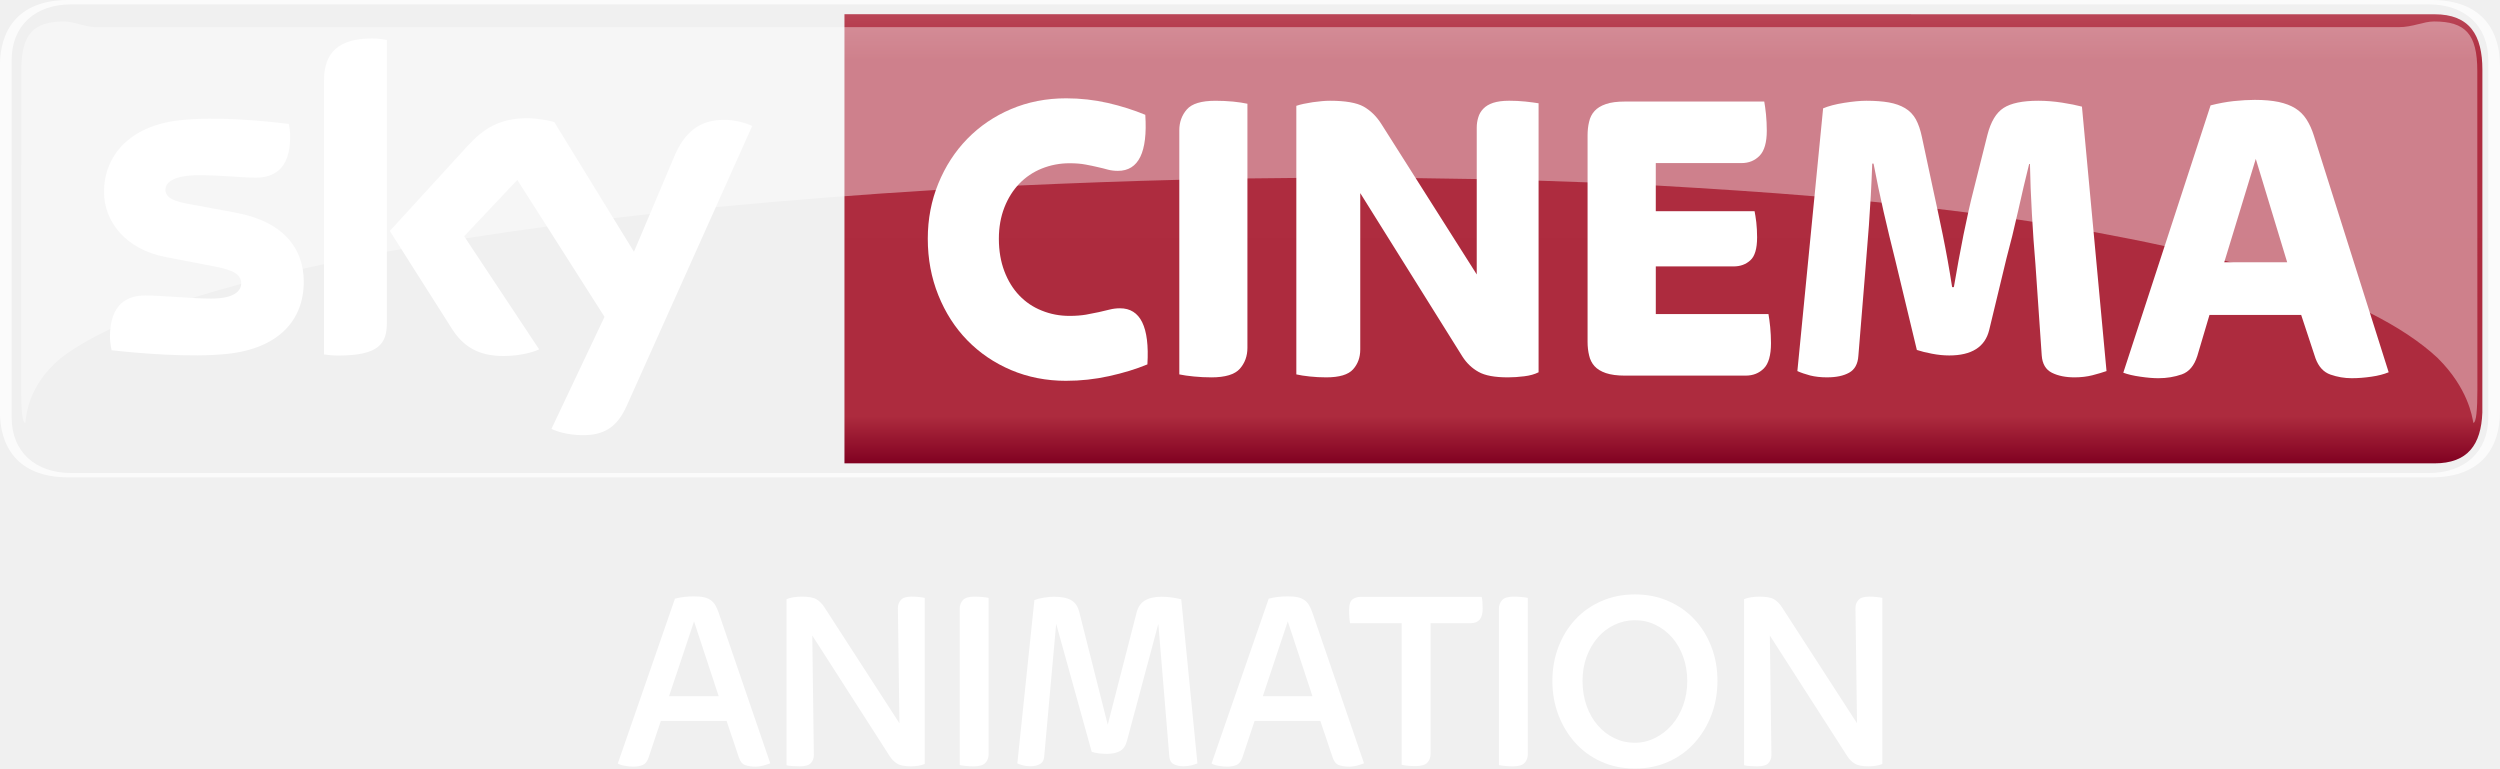
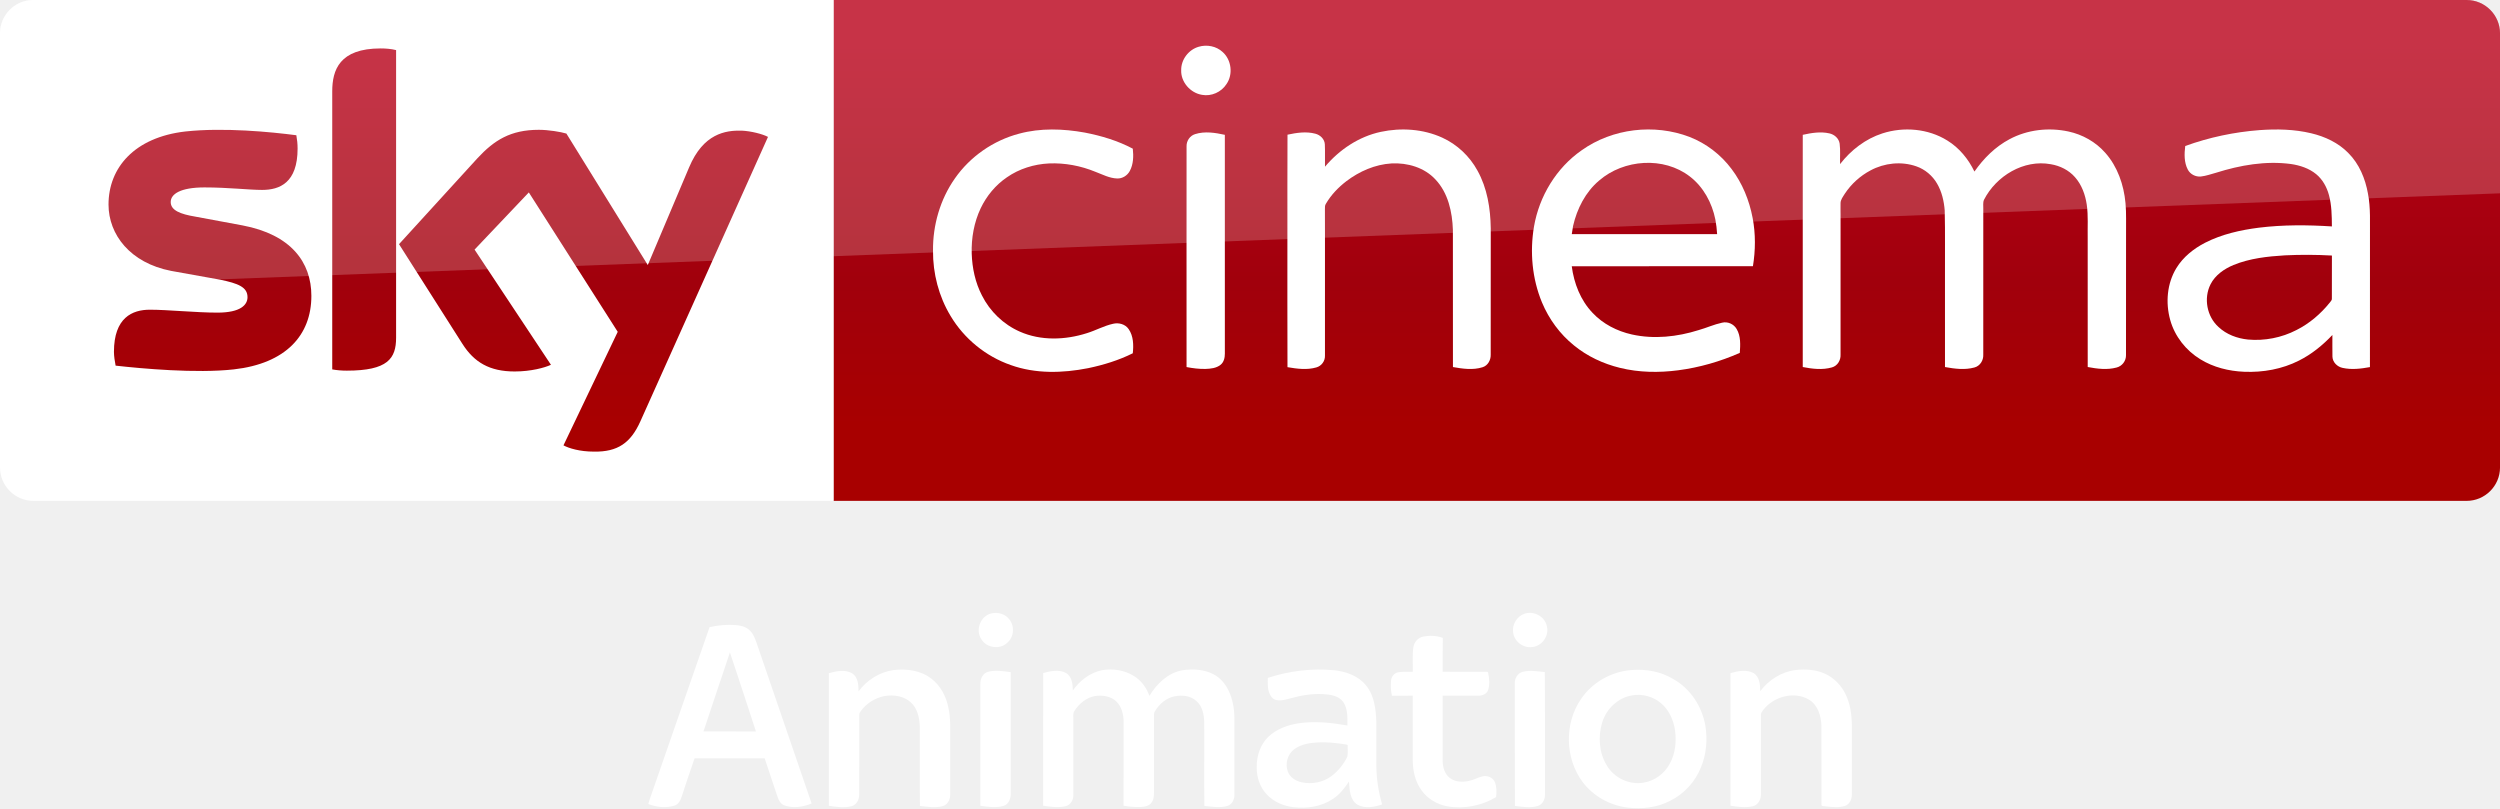
- <svg xmlns="http://www.w3.org/2000/svg" width="600" height="184.45" version="1.1" viewBox="0 0 158.75 48.802">
-   <defs>
-     <linearGradient id="a" x2="1" gradientTransform="matrix(0 -28.52 28.52 0 105.48 29.422)" gradientUnits="userSpaceOnUse">
-       <stop stop-color="#810121" offset="0" />
-       <stop stop-color="#ad2b3e" offset=".104" />
-       <stop stop-color="#ae2c3f" offset=".898" />
-       <stop stop-color="#b94556" offset="1" />
-       <stop stop-color="#ba3b4b" offset="1" />
+ <svg xmlns="http://www.w3.org/2000/svg" id="svg68" width="1872.2pt" height="605.25pt" version="1.1" viewBox="0 0 1872.2 605.25">
+   <defs id="defs72">
+     <linearGradient id="linearGradient4591" x1="-8600.5" x2="-8600.5" y1="-4687.6" y2="-4591.4" gradientTransform="matrix(-2.9812 0 0 -2.9812 -24493 -13655)" gradientUnits="userSpaceOnUse">
+       <stop id="stop2" stop-color="#a80000" offset="0" />
+       <stop id="stop4555" stop-color="#a1000c" offset=".381" />
+       <stop id="stop4" stop-color="#b90019" offset="1" />
    </linearGradient>
  </defs>
-   <g fill="#fff">
-     <path d="m65.436 48.656c-0.185 0-0.346-0.021-0.482-0.056-0.136-0.038-0.255-0.08-0.353-0.126l1.083-10.369c0.154-0.063 0.353-0.115 0.597-0.154 0.244-0.038 0.454-0.059 0.629-0.059 0.489 0 0.863 0.073 1.117 0.224 0.255 0.147 0.426 0.405 0.513 0.775l1.802 7.128 1.82-7.075c0.087-0.374 0.262-0.639 0.524-0.803 0.262-0.164 0.622-0.248 1.079-0.248 0.217 0 0.44 0.017 0.671 0.049 0.23 0.035 0.419 0.073 0.573 0.115l1.027 10.418c-0.112 0.045-0.237 0.087-0.384 0.126-0.15 0.035-0.314 0.056-0.499 0.056-0.251 0-0.461-0.045-0.625-0.133-0.164-0.087-0.255-0.248-0.276-0.489l-0.698-8.42-1.998 7.452c-0.087 0.307-0.237 0.517-0.451 0.632-0.213 0.112-0.485 0.171-0.814 0.171-0.164 0-0.335-0.01-0.517-0.031-0.178-0.024-0.328-0.056-0.451-0.101l-2.256-8.123-0.761 8.434c-0.021 0.231-0.115 0.388-0.279 0.475-0.164 0.087-0.36 0.133-0.59 0.133" />
-     <path d="m80.19 44.207h3.15l-1.565-4.749zm-2.288 4.474c-0.154 0-0.328-0.017-0.517-0.052-0.192-0.031-0.342-0.08-0.451-0.147l3.629-10.466c0.21-0.056 0.412-0.094 0.615-0.115 0.203-0.021 0.395-0.031 0.583-0.031 0.262 0 0.475 0.017 0.646 0.056 0.168 0.038 0.311 0.098 0.426 0.182 0.115 0.08 0.21 0.185 0.286 0.311 0.077 0.126 0.147 0.279 0.213 0.468l3.283 9.583c-0.133 0.052-0.283 0.101-0.451 0.147-0.171 0.042-0.325 0.066-0.468 0.066-0.251 0-0.468-0.031-0.653-0.091-0.189-0.059-0.325-0.217-0.412-0.468l-0.789-2.343h-4.177l-0.782 2.343c-0.087 0.241-0.213 0.395-0.377 0.457-0.164 0.066-0.367 0.101-0.604 0.101" />
-     <path d="m103.8 47.166c0.459 0 0.889-0.102 1.295-0.303 0.402-0.201 0.758-0.476 1.065-0.826 0.303-0.349 0.543-0.766 0.72-1.245 0.173-0.483 0.261-0.995 0.261-1.542 0-0.547-0.085-1.055-0.254-1.531-0.169-0.476-0.402-0.885-0.702-1.228-0.303-0.346-0.653-0.614-1.058-0.811-0.402-0.198-0.84-0.296-1.309-0.296-0.459 0-0.893 0.099-1.295 0.289-0.406 0.191-0.758 0.459-1.058 0.801-0.3 0.346-0.536 0.751-0.713 1.221-0.173 0.469-0.261 0.984-0.261 1.542 0 0.568 0.085 1.09 0.254 1.57 0.169 0.483 0.406 0.896 0.706 1.245 0.3 0.349 0.653 0.624 1.055 0.818 0.406 0.198 0.836 0.296 1.295 0.296m0.018 1.637c-0.776 0-1.485-0.145-2.131-0.434-0.646-0.289-1.196-0.688-1.655-1.196-0.459-0.508-0.815-1.097-1.072-1.768-0.257-0.674-0.385-1.397-0.385-2.17 0-0.766 0.127-1.485 0.385-2.156 0.257-0.67 0.614-1.252 1.072-1.743 0.459-0.494 1.009-0.882 1.655-1.164 0.646-0.286 1.355-0.427 2.131-0.427 0.773 0 1.485 0.141 2.127 0.427 0.646 0.282 1.196 0.67 1.655 1.164 0.459 0.49 0.818 1.069 1.072 1.736 0.257 0.667 0.385 1.387 0.385 2.163 0 0.773-0.127 1.496-0.385 2.17-0.254 0.67-0.614 1.26-1.072 1.768-0.459 0.508-1.009 0.907-1.655 1.196-0.642 0.289-1.355 0.434-2.127 0.434" />
-     <path d="m111.6 48.663c-0.162 0-0.325-0.007-0.483-0.018-0.159-0.01-0.282-0.025-0.367-0.049v-10.548c0.12-0.053 0.272-0.095 0.455-0.123 0.187-0.025 0.356-0.039 0.508-0.039 0.437 0 0.751 0.056 0.942 0.169 0.191 0.116 0.356 0.282 0.497 0.501l4.769 7.373-0.099-7.324c0-0.198 0.063-0.367 0.191-0.508 0.124-0.141 0.353-0.212 0.681-0.212 0.152 0 0.307 0.007 0.466 0.025 0.159 0.014 0.282 0.035 0.367 0.056v10.548c-0.25 0.099-0.547 0.148-0.882 0.148-0.395 0-0.684-0.056-0.868-0.173-0.187-0.113-0.339-0.265-0.459-0.448l-4.932-7.684 0.099 7.585c0 0.208-0.063 0.377-0.191 0.515-0.124 0.138-0.356 0.205-0.695 0.205" />
-     <path d="m96.081 48.663c-0.176 0-0.346-0.007-0.515-0.025-0.169-0.018-0.3-0.035-0.385-0.056v-9.927c0-0.219 0.067-0.402 0.205-0.55 0.134-0.145 0.377-0.219 0.727-0.219 0.176 0 0.349 0.007 0.519 0.025 0.169 0.014 0.296 0.035 0.385 0.056v9.927c0 0.219-0.07 0.402-0.205 0.547-0.137 0.148-0.381 0.222-0.73 0.222" />
-     <path d="m89.91 48.647c-0.176 0-0.346-0.01-0.516-0.023-0.17-0.017-0.299-0.037-0.386-0.06v-8.992h-3.277c-0.021-0.086-0.037-0.206-0.046-0.353-0.012-0.146-0.018-0.303-0.018-0.466 0-0.349 0.07-0.579 0.213-0.689 0.14-0.11 0.319-0.163 0.539-0.163h7.668c0.043 0.163 0.063 0.416 0.063 0.752 0 0.612-0.25 0.918-0.752 0.918h-2.555v8.306c0 0.216-0.07 0.399-0.206 0.549-0.136 0.146-0.379 0.22-0.729 0.22" />
-     <path d="m50.794 48.663c-0.162 0-0.325-0.007-0.483-0.018-0.159-0.01-0.282-0.025-0.367-0.049v-10.548c0.12-0.053 0.272-0.095 0.455-0.123 0.187-0.025 0.356-0.039 0.508-0.039 0.437 0 0.751 0.056 0.942 0.169 0.191 0.116 0.356 0.282 0.497 0.501l4.769 7.373-0.099-7.324c0-0.198 0.063-0.367 0.191-0.508 0.124-0.141 0.353-0.212 0.681-0.212 0.152 0 0.307 0.007 0.466 0.025 0.159 0.014 0.282 0.035 0.367 0.056v10.548c-0.25 0.099-0.547 0.148-0.882 0.148-0.395 0-0.684-0.056-0.868-0.173-0.187-0.113-0.339-0.265-0.459-0.448l-4.932-7.684 0.099 7.585c0 0.208-0.063 0.377-0.191 0.515-0.124 0.138-0.356 0.205-0.695 0.205" />
-     <path d="m61.842 48.663c-0.176 0-0.346-0.007-0.515-0.025-0.169-0.018-0.3-0.035-0.385-0.056v-9.927c0-0.219 0.067-0.402 0.205-0.55 0.134-0.145 0.377-0.219 0.727-0.219 0.176 0 0.349 0.007 0.519 0.025 0.169 0.014 0.296 0.035 0.385 0.056v9.927c0 0.219-0.07 0.402-0.205 0.547-0.137 0.148-0.381 0.222-0.73 0.222" />
-     <path d="m42.486 44.207h3.15l-1.565-4.749zm-2.288 4.474c-0.154 0-0.328-0.017-0.517-0.052-0.192-0.031-0.342-0.08-0.451-0.147l3.629-10.466c0.21-0.056 0.412-0.094 0.615-0.115 0.203-0.021 0.395-0.031 0.583-0.031 0.262 0 0.475 0.017 0.646 0.056 0.168 0.038 0.311 0.098 0.426 0.182 0.115 0.08 0.21 0.185 0.286 0.311 0.077 0.126 0.147 0.279 0.213 0.468l3.283 9.583c-0.133 0.052-0.283 0.101-0.45 0.147-0.171 0.042-0.325 0.066-0.468 0.066-0.251 0-0.468-0.031-0.653-0.091-0.189-0.059-0.325-0.217-0.412-0.468l-0.789-2.343h-4.177l-0.782 2.343c-0.087 0.241-0.213 0.395-0.377 0.457-0.164 0.066-0.367 0.101-0.604 0.101" />
+   <g id="g894" transform="matrix(.99988 0 0 .99988 -1331.3 1878)" fill="#fff">
+     <path id="path843" d="m2073.9-1418.8c4.68-1.08 10.02 0.24 13.14 4.02 4.5 4.98 4.08 13.5-1.08 17.88-5.46 5.4-15.6 4.08-19.5-2.58-4.68-6.84-0.66-17.4 7.44-19.32z" />
+     <path id="path845" d="m2473.1-1418.5c6.96-2.58 15.54 1.98 16.92 9.36 1.86 7.2-3.78 15.06-11.16 15.54-6.66 0.9-13.32-4.26-14.1-10.92-0.96-5.82 2.76-12 8.34-13.98z" />
+     <path id="path847" d="m1862.9-1408.5c6.42-1.5 13.02-2.04 19.62-1.56 3.48 0.3 7.08 1.08 9.78 3.36 2.94 2.4 4.44 6.06 5.64 9.48 13.8 40.26 27.54 80.519 41.4 120.78-6.48 2.7-13.92 3.78-20.58 1.38-2.64-1.08-4.08-3.78-4.92-6.3-3.18-9.66-6.54-19.26-9.66-28.92h-52.5c-3.3 9.36-6.36 18.78-9.48 28.14-0.84 3.06-2.52 6.42-5.82 7.38-6.3 1.86-13.2 1.08-19.32-1.26 0.3-1.32 0.66-2.64 1.14-3.9 14.94-42.84 29.7-85.739 44.7-128.58m-4.56 78.059c13.14 0.06 26.22 0 39.3 0.06-6.42-19.74-12.9-39.54-19.5-59.22-6.66 19.68-13.2 39.42-19.8 59.16z" />
+     <path id="path849" d="m2390-1393.3c0.54-3.9 3.48-7.38 7.44-8.16 4.8-0.9 10.02-0.78 14.64 1.02-0.18 8.46-0.06 16.92-0.12 25.32 10.5 0.12 21 0.06 31.44 0.06 0.78 0.18 2.46-0.48 2.64 0.78 0.84 4.2 1.38 8.82-0.06 12.96-1.14 3.12-4.74 4.32-7.8 4.14h-26.22v48.96c0.06 4.62 1.5 9.66 5.28 12.6 3.96 3.12 9.42 3.3 14.16 2.34 3.6-0.66 6.84-2.64 10.44-3.48 3.54-0.84 7.68 0.78 9.18 4.2 1.44 3.6 1.44 7.56 0.96 11.34-10.86 6.48-24 9.12-36.54 6.9-7.5-1.38-14.58-5.46-19.08-11.7-4.8-6.3-6.66-14.4-6.78-22.2v-48.96c-5.22 0-10.44 0-15.6 0.06-0.9-3.72-0.96-7.5-0.66-11.28 0.18-3 2.34-5.82 5.4-6.3 3.54-0.66 7.26-0.24 10.86-0.36 0.18-6.06-0.42-12.18 0.42-18.24z" />
+     <path id="path851" d="m1974.5-1360.4c6.18-8.46 15.78-14.52 26.16-15.96 9.72-1.14 20.28 0.18 28.2 6.3 7.02 5.28 11.34 13.5 12.96 22.08 1.74 7.92 1.26 16.02 1.32 24v40.68c0.12 3.66-1.8 7.8-5.58 8.82-5.58 1.56-11.46 0.48-17.1-0.12-0.24-19.98 0-39.96-0.12-59.88-0.3-6.3-1.74-13.08-6.54-17.52-5.22-4.98-13.02-6.06-19.86-4.92-7.08 1.44-13.62 5.46-17.82 11.34-0.54 0.84-1.2 1.68-1.08 2.76-0.06 19.86 0 39.66-0.06 59.52 0.12 3.78-1.92 7.98-5.88 8.94-5.52 1.38-11.34 0.48-16.86-0.36v-99.299c5.58-1.56 12-2.94 17.34 0 4.56 2.88 4.86 8.76 4.92 13.62z" />
+     <path id="path853" d="m2157-1376.3c7.98-1.32 16.56-0.06 23.52 4.26 5.64 3.36 9.66 8.88 11.82 15 5.52-9.12 13.98-17.34 24.84-19.2 7.8-1.14 16.14-0.66 23.22 3.06 4.98 2.58 8.76 7.08 11.16 12.06 3.24 6.6 4.44 14.04 4.44 21.3v57.24c0 3.36-1.98 7.14-5.46 8.04-5.58 1.56-11.4 0.48-17.04-0.06-0.3-21 0.06-42-0.12-63-0.18-5.52-1.32-11.58-5.7-15.42-4.32-4.2-10.86-4.8-16.56-3.66-6.18 1.2-11.34 5.7-14.52 10.98-1.14 1.5-0.84 3.42-0.84 5.16 0.06 18.54-0.06 37.14 0 55.74 0.06 2.82-0.24 6-2.28 8.22-1.86 2.16-4.86 2.58-7.56 2.76-4.32 0.18-8.7-0.18-12.96-0.96 0.06-20.94 0-41.88 0.06-62.76 0-5.52-1.44-11.46-5.52-15.36-4.2-3.96-10.38-4.86-15.9-4.02-6.48 1.14-11.88 5.64-15.36 11.04-1.32 1.74-0.84 4.02-0.9 6v57.3c0.12 3.54-2.16 7.32-5.76 8.16-5.52 1.32-11.28 0.48-16.86-0.36 0.06-33.12 0-66.24 0.06-99.359 5.52-1.5 11.88-2.88 17.16 0 4.44 2.7 4.98 8.4 5.04 13.08 5.16-7.44 12.96-13.44 22.02-15.24z" />
+     <path id="path855" d="m2281-1370.5c15.9-5.22 32.88-7.32 49.56-5.76 8.94 0.96 18.36 4.2 24.12 11.52 6.18 7.56 7.26 17.82 7.62 27.24 0.06 11.04 0 22.08 0 33.12 0.12 9.66 1.62 19.32 4.32 28.62-5.76 2.04-12.78 3.36-18.42 0.24-5.82-3.6-5.88-11.22-6.42-17.34-3.3 4.98-7.02 9.84-12.18 13.08-8.52 5.76-19.2 7.26-29.28 6.12-7.5-0.84-15-4.02-20.16-9.66-5.1-5.4-7.62-12.96-7.44-20.34-0.18-8.28 2.64-16.86 8.7-22.74 6.18-5.88 14.58-8.88 22.86-10.14 12.12-1.74 24.42-0.42 36.36 1.68 0-6 0.36-12.72-3.3-17.82-3.54-4.62-9.78-5.4-15.18-5.7-7.98-0.36-15.96 0.9-23.64 3.06-3.72 0.96-7.68 2.28-11.58 1.32-2.58-0.78-4.2-3.24-4.98-5.64-1.26-3.48-0.96-7.2-0.96-10.86m37.68 48.3c-6.24 0.36-12.84 1.32-18 5.22-5.04 3.78-6.84 10.98-4.62 16.8 1.62 4.32 5.94 6.9 10.26 7.86 7.68 1.68 16.14 0.06 22.44-4.68 5.04-3.84 9.12-8.88 11.82-14.52 0.54-2.58 0.18-5.28 0.24-7.92 0.36-1.26-1.26-1.08-1.98-1.32-6.66-0.96-13.38-1.8-20.16-1.44z" />
+     <path id="path857" d="m2553.6-1376.4c10.74-0.84 21.84 1.14 31.14 6.78 12.72 7.14 21.42 20.4 23.94 34.68 1.74 10.44 0.9 21.48-3.24 31.38-4.26 10.8-12.6 19.92-23.04 25.08-9.78 5.16-21.18 6.36-31.98 5.1-13.2-1.62-25.74-8.58-33.72-19.26-13.08-17.64-13.68-43.62-1.26-61.8 8.4-12.72 22.98-20.88 38.16-21.96m0.12 19.02c-10.62 1.74-19.26 10.26-22.32 20.4-3.06 10.38-2.4 22.26 3.3 31.68 5.34 9.54 16.86 15.12 27.66 13.26 8.4-1.26 15.9-6.9 19.8-14.4 4.14-7.5 4.98-16.5 3.84-24.9-1.14-7.62-4.5-15.12-10.44-20.16-5.88-5.04-14.16-7.32-21.84-5.88z" />
+     <path id="path859" d="m2649.8-1360.5c6.42-8.58 16.2-14.76 26.94-15.96 6.96-0.66 14.22-0.3 20.7 2.46 7.08 2.94 12.78 8.64 16.14 15.42 3.6 7.2 4.74 15.3 4.86 23.28v52.02c0.06 3.42-1.5 7.32-4.98 8.58-4.74 1.62-9.9 0.9-14.76 0.42-0.96-0.36-3.24 0.24-3-1.38-0.06-19.68 0-39.3-0.06-58.92-0.24-7.44-2.64-15.78-9.48-19.74-11.22-6.42-26.4-2.16-34.08 7.8-0.78 1.14-1.8 2.22-1.74 3.66-0.06 19.86 0 39.72 0 59.58 0.06 3.78-2.04 7.92-5.94 8.88-5.52 1.32-11.34 0.48-16.86-0.36 0-33.12 0.06-66.18 0-99.299 5.58-1.62 12-2.94 17.4 0 4.44 2.88 4.86 8.76 4.86 13.56z" />
+     <path id="path861" d="m2071.6-1375.1c5.52-1.38 11.34-0.48 16.86 0.3v89.939c0.3 3.96-1.08 8.7-5.16 10.14-5.7 1.8-11.82 0.78-17.58 0 0-30.48-0.06-60.96 0-91.439-0.06-3.78 1.98-7.98 5.88-8.94z" />
+     <path id="path863" d="m2472.1-1375.1c5.4-1.32 10.98-0.3 16.38 0.24 0.24 30.54 0.06 61.08 0.12 91.559 0.18 3.6-1.74 7.56-5.28 8.7-5.64 1.74-11.58 0.66-17.22 0-0.18-30.54 0-61.02-0.12-91.559-0.24-3.84 2.16-8.04 6.12-8.94z" />
  </g>
-   <path d="m53.623 0.902v28.521h100.96c2.14 0 2.966-1.203 3.046-3.219 6e-3 -7.224 3e-3 -14.518 3e-3 -21.766 0-2.207-0.798-3.533-3.049-3.533-34.826-5e-3 -71.003-4e-3 -100.96-4e-3z" fill="url(#a)" />
-   <g fill="#fff">
-     <g stroke-width="1.263">
-       <path d="m67.702 24.182c-1.263 0-2.429-0.23-3.499-0.684-1.07-0.455-1.993-1.084-2.778-1.887-0.785-0.804-1.396-1.759-1.841-2.865-0.445-1.107-0.67-2.301-0.67-3.586 0-1.249 0.225-2.42 0.67-3.508 0.445-1.088 1.056-2.034 1.841-2.838 0.785-0.804 1.708-1.433 2.778-1.887 1.07-0.455 2.236-0.684 3.499-0.684 0.909 0 1.791 0.101 2.645 0.294 0.854 0.197 1.644 0.45 2.379 0.753 0.156 2.374-0.422 3.559-1.74 3.559-0.23 0-0.445-0.028-0.638-0.078-0.197-0.055-0.409-0.11-0.643-0.161-0.23-0.055-0.491-0.11-0.771-0.161-0.285-0.055-0.625-0.083-1.015-0.083-0.625 0-1.212 0.115-1.763 0.335-0.556 0.225-1.029 0.546-1.433 0.964-0.4 0.418-0.716 0.923-0.946 1.511-0.23 0.592-0.349 1.254-0.349 1.984 0 0.767 0.119 1.456 0.349 2.062 0.23 0.606 0.546 1.12 0.946 1.538 0.404 0.422 0.877 0.744 1.433 0.964 0.551 0.225 1.139 0.335 1.763 0.335 0.39 0 0.735-0.028 1.038-0.078 0.303-0.055 0.574-0.11 0.817-0.161 0.239-0.055 0.468-0.11 0.68-0.161 0.216-0.055 0.436-0.083 0.666-0.083 1.3 0 1.883 1.189 1.74 3.563-0.73 0.303-1.548 0.551-2.447 0.748-0.895 0.197-1.8 0.294-2.709 0.294" />
-       <path d="m76.916 23.962c-0.372 0-0.744-0.018-1.107-0.055-0.367-0.037-0.675-0.078-0.923-0.133v-15.502c0-0.519 0.161-0.96 0.482-1.327 0.317-0.363 0.923-0.546 1.814-0.546 0.377 0 0.744 0.018 1.111 0.051 0.363 0.037 0.67 0.083 0.918 0.138v15.502c0 0.519-0.161 0.96-0.478 1.322-0.321 0.367-0.928 0.551-1.818 0.551" />
-       <path d="m84.213 23.962c-0.358 0-0.703-0.018-1.042-0.055-0.34-0.037-0.625-0.078-0.854-0.133v-17.054c0.266-0.092 0.615-0.165 1.042-0.23 0.427-0.06 0.79-0.092 1.093-0.092 0.983 0 1.694 0.124 2.14 0.372 0.445 0.253 0.817 0.62 1.12 1.097l6.061 9.56v-9.317c0-0.234 0.032-0.45 0.097-0.657 0.06-0.207 0.165-0.386 0.317-0.546 0.152-0.161 0.363-0.289 0.629-0.377 0.266-0.087 0.606-0.133 1.015-0.133 0.358 0 0.698 0.018 1.029 0.051 0.331 0.037 0.611 0.073 0.84 0.11v17.082c-0.248 0.124-0.551 0.211-0.905 0.253-0.358 0.046-0.707 0.069-1.042 0.069-0.84 0-1.46-0.115-1.869-0.349-0.413-0.23-0.749-0.551-1.015-0.964l-6.493-10.387v9.932c0 0.501-0.152 0.918-0.455 1.258-0.303 0.34-0.872 0.51-1.708 0.51" />
-       <path d="m103.19 23.852c-0.501 0-0.905-0.055-1.217-0.161-0.312-0.106-0.551-0.253-0.721-0.441-0.17-0.188-0.285-0.418-0.344-0.684-0.064-0.266-0.097-0.551-0.097-0.854v-13.124c0-0.303 0.032-0.588 0.097-0.854 0.06-0.271 0.174-0.496 0.344-0.684 0.17-0.188 0.409-0.335 0.721-0.441 0.312-0.11 0.716-0.161 1.217-0.161h8.84c0.037 0.197 0.073 0.464 0.11 0.804 0.032 0.34 0.051 0.684 0.051 1.042 0 0.748-0.152 1.281-0.455 1.593-0.303 0.312-0.684 0.468-1.148 0.468h-5.446v3.054h6.273c0.037 0.179 0.073 0.413 0.11 0.707 0.032 0.298 0.051 0.615 0.051 0.951 0 0.716-0.142 1.203-0.427 1.46-0.285 0.262-0.638 0.39-1.065 0.39h-4.941v3.026h7.154c0.037 0.193 0.073 0.468 0.11 0.817 0.032 0.344 0.051 0.689 0.051 1.029 0 0.767-0.152 1.304-0.455 1.607-0.303 0.303-0.684 0.455-1.148 0.455h-7.664" />
-       <path d="m116.03 23.962c-0.409 0-0.771-0.041-1.084-0.119-0.308-0.083-0.583-0.174-0.813-0.28l1.635-16.683c0.335-0.142 0.781-0.262 1.332-0.349 0.551-0.087 1.024-0.133 1.414-0.133 0.556 0 1.029 0.037 1.428 0.106 0.404 0.073 0.744 0.193 1.029 0.363 0.285 0.17 0.514 0.404 0.684 0.707 0.165 0.303 0.294 0.68 0.386 1.125l0.693 3.242c0.197 0.891 0.404 1.878 0.629 2.957 0.22 1.079 0.422 2.19 0.597 3.334h0.11c0.193-1.143 0.4-2.25 0.611-3.32 0.216-1.07 0.436-2.053 0.666-2.943l0.854-3.403c0.216-0.84 0.556-1.41 1.029-1.713 0.473-0.303 1.203-0.455 2.2-0.455 0.496 0 1.001 0.041 1.506 0.119 0.51 0.078 0.928 0.165 1.267 0.253l1.561 16.793c-0.248 0.087-0.546 0.174-0.895 0.266-0.344 0.087-0.726 0.133-1.134 0.133-0.569 0-1.052-0.097-1.442-0.294-0.39-0.197-0.606-0.565-0.643-1.097l-0.399-5.786c-0.087-1.015-0.165-2.085-0.225-3.2-0.064-1.111-0.106-2.172-0.124-3.173h-0.051c-0.234 0.932-0.468 1.933-0.707 3.012-0.243 1.084-0.487 2.075-0.735 2.989l-1.097 4.551c-0.266 1.07-1.111 1.607-2.535 1.607-0.358 0-0.721-0.037-1.097-0.11-0.372-0.069-0.693-0.152-0.96-0.239l-1.364-5.676c-0.266-1.056-0.514-2.089-0.748-3.109-0.23-1.015-0.445-2.034-0.638-3.049h-0.083c-0.051 1.428-0.124 2.732-0.211 3.921-0.092 1.185-0.17 2.209-0.243 3.067l-0.427 5.221c-0.032 0.514-0.23 0.872-0.588 1.07-0.354 0.197-0.817 0.294-1.387 0.294" />
-       <path d="m141.24 16.652h3.995l-1.993-6.562-2.002 6.562m-4.165 7.365c-0.34 0-0.726-0.032-1.162-0.097-0.436-0.06-0.799-0.147-1.084-0.253l5.543-16.976c0.482-0.124 0.969-0.216 1.46-0.271 0.491-0.051 0.941-0.078 1.35-0.078 0.592 0 1.093 0.046 1.515 0.133 0.418 0.092 0.771 0.225 1.056 0.404 0.289 0.179 0.523 0.413 0.712 0.707s0.344 0.638 0.468 1.033l4.748 15.02c-0.303 0.124-0.666 0.22-1.093 0.28-0.427 0.064-0.845 0.097-1.258 0.097-0.459 0-0.909-0.078-1.345-0.23-0.436-0.152-0.753-0.496-0.951-1.033l-0.909-2.755h-5.823l-0.771 2.599c-0.197 0.625-0.528 1.015-0.987 1.176-0.464 0.161-0.955 0.243-1.469 0.243" />
-       <path d="m19.289 17.892c0 2.443-1.598 4.225-4.84 4.578-2.346 0.253-5.749-0.046-7.361-0.23-0.06-0.266-0.106-0.592-0.106-0.85 0-2.14 1.153-2.627 2.236-2.627 1.12 0 2.893 0.197 4.206 0.197 1.446 0 1.892-0.491 1.892-0.96 0-0.615-0.588-0.868-1.708-1.084l-3.077-0.592c-2.558-0.491-3.926-2.259-3.926-4.137 0-2.287 1.616-4.197 4.799-4.551 2.402-0.257 5.327 0.037 6.934 0.234 0.06 0.276 0.087 0.533 0.087 0.822 0 2.131-1.12 2.59-2.204 2.59-0.831 0-2.122-0.156-3.595-0.156-1.502 0-2.122 0.413-2.122 0.918 0 0.533 0.592 0.753 1.534 0.918l2.939 0.546c3.017 0.556 4.312 2.268 4.312 4.381m5.276 2.622c0 1.309-0.514 2.066-3.072 2.066-0.335 0-0.634-0.028-0.918-0.069v-17.371c0-1.318 0.45-2.695 3.031-2.695 0.326 0 0.652 0.032 0.96 0.097v17.972m10.451 6.718c0.331 0.174 1.019 0.381 1.887 0.404 1.483 0.032 2.296-0.537 2.893-1.864l7.967-17.767c-0.331-0.179-1.056-0.377-1.653-0.39-1.024-0.018-2.397 0.193-3.279 2.287l-2.576 6.089-5.06-8.238c-0.326-0.101-1.12-0.243-1.708-0.243-1.782 0-2.783 0.657-3.816 1.782l-4.918 5.377 3.954 6.227c0.73 1.134 1.694 1.713 3.26 1.713 1.024 0 1.873-0.234 2.268-0.422l-4.762-7.182 3.375-3.577 5.538 8.693-3.37 7.113" />
+   <g id="g4530">
+     <path id="path7" d="m624.21 9e-5h1223c13.753 0 25.006 11.253 25.006 25.006v325.08c0 13.753-11.253 25.006-25.006 25.006h-1223z" fill="url(#linearGradient4591)" stroke-width="2.981" />
+     <path id="path14-6" d="m624.21 375.09h-599.2c-13.753 0-25.006-11.253-25.006-25.006v-325.39c0-13.128 10.94-24.693 24.693-24.693h599.52z" fill="#fff" stroke-width="3.126" />
+     <g id="g4693" transform="matrix(.75012 0 0 .75012 0 -6e-5)" fill="#fff">
+       <path id="path4" d="m1196.8 46.657c8.08-2.39 17.44-0.61 23.7 5.16 8.96 7.84 10.76 22.47 3.9 32.22-5.08 7.92-15.03 12.37-24.3 10.66-11.61-1.81-21.3-12.73-20.86-24.62-0.19-10.58 7.4-20.56 17.56-23.42z" />
+       <path id="path6" d="m1017.4 133.46c21.37-5.8 43.96-4.99 65.59-1.1 16.56 3.21 33.02 8.13 47.94 16.07 0.82 7.45 0.64 15.53-3.01 22.28-2.45 4.57-7.4 7.7-12.63 7.47-7.67-0.23-14.56-3.99-21.59-6.62-14.68-6.05-30.63-9.09-46.51-8.39-14.87 0.74-29.66 5.3-41.92 13.84-11.33 7.69-20.34 18.59-26.21 30.93-6.65 14.05-9.41 29.77-8.95 45.25 0.46 14.4 3.53 28.88 10.19 41.73 7.95 15.91 21.5 28.99 37.82 36.15 20.99 9.32 45.36 8.45 66.93 1.55 8.87-2.71 17.08-7.36 26.16-9.37 5.62-1.4 12.21 0.36 15.57 5.29 4.85 6.95 5.01 16.04 4.14 24.15-14.07 7.02-29.27 11.67-44.63 14.88-25.46 5.02-52.52 5.76-77.23-3.13-24.95-8.67-46.58-26.38-60.09-49.06-11.77-19.51-17.68-42.39-17.5-65.12-0.26-25.49 7.13-51.2 21.84-72.12 15.21-21.84 38.36-37.9 64.09-44.68z" />
+       <path id="path8" d="m1378.5 131.64c20.37-4.35 42.33-2.9 61.39 5.79 14.88 6.78 27.32 18.57 35.15 32.9 9.75 17.49 12.97 37.77 13.25 57.57 0 42.06 0.05 84.12-0.05 126.18 0.17 5.36-2.82 10.92-8.15 12.55-9.57 3.04-19.87 1.53-29.55-0.18-0.06-45.61 0.03-91.23-0.05-136.84-0.58-17.92-4.72-37.02-17.41-50.43-11.02-11.97-27.92-16.85-43.82-16.02-16.43 0.97-32.11 7.86-45.12 17.73-8.09 6.21-15.3 13.73-20.45 22.57-1.14 1.63-0.91 3.67-0.96 5.55 0.08 8.56 0.01 17.11 0.05 25.67 0.02 40.13 0.01 80.26-0.01 120.39 0.21 5.36-3.46 10.34-8.62 11.75-9.37 2.72-19.36 1.35-28.8-0.26-0.16-43.48-0.07-86.96-0.08-130.44 0.08-33.89-0.12-67.78 0.1-101.66 9.07-1.94 18.68-3.43 27.8-0.98 4.91 1.26 9.25 5.39 9.48 10.67 0.35 7.42-0.01 14.85 0.15 22.28 14.33-17.02 33.79-30.09 55.7-34.79z" />
+       <path id="path10" d="m1579.1 150c30.74-21.87 72.51-26.73 107.67-13.3 16.58 6.46 31.22 17.69 41.88 31.93 10.87 14.34 17.8 31.44 21.11 49.08 3.01 15.84 2.86 32.18 0.27 48.06-60.29 0.07-120.59 0-180.88 0.04 2.21 17.04 8.77 33.95 20.77 46.51 10.38 11.11 24.48 18.3 39.23 21.59 22.1 4.92 45.28 2.4 66.72-4.37 7.84-2.21 15.32-5.66 23.31-7.37 5.57-1.42 11.72 1.3 14.58 6.26 4.25 7.17 3.74 15.87 3.17 23.87-19.57 8.63-40.34 14.62-61.56 17.38-19.3 2.53-39.12 2.24-58.08-2.43-16.65-4.06-32.58-11.5-45.88-22.37-14.06-11.32-25.03-26.31-31.98-42.94-9.86-23.76-12.22-50.39-7.98-75.68 5.19-30.3 22.29-58.65 47.65-76.26m17.36 30.27c-13.64 11.51-22.05 28.12-25.99 45.33-0.44 2.72-0.87 5.44-1.29 8.17 48.37 0 96.74-0.01 145.11 0-0.3-4.91-0.85-9.79-1.77-14.63-3.32-16.57-11.88-32.49-25.42-42.9-26.12-20.22-66.03-17.3-90.64 4.03z" />
+       <path id="path12" d="m1879.3 133.17c21.25-6.87 45.68-4.8 64.78 7.1 11.91 7.31 21.04 18.49 27.09 31 9.14-13.12 20.8-24.75 35.02-32.29 17.83-9.56 39.11-11.94 58.81-7.71 14.06 3.02 27.23 10.4 36.75 21.24 12.31 13.79 18.58 32.08 20.24 50.29 0.97 10.37 0.4 20.8 0.55 31.21-0.04 40.16 0.05 80.34-0.06 120.5 0.17 5.76-3.84 11.05-9.43 12.42-9.4 2.54-19.36 1.27-28.79-0.52 0.01-42.8-0.01-85.61-0.02-128.42-0.23-11.22 0.66-22.52-0.93-33.67-1.46-9.94-5.03-19.84-11.76-27.44-6.16-7.04-14.97-11.41-24.12-12.93-27.02-5.03-54.58 11.73-66.73 35.54-1.21 2.79-0.57 5.94-0.69 8.89 0.02 48.58 0.05 97.16-0.02 145.74 0.28 5.65-3.22 11.29-8.82 12.76-9.59 2.65-19.77 1.3-29.4-0.44-0.01-29.46-0.01-58.92-0.01-88.38-0.17-22.64 0.32-45.29-0.26-67.92-0.73-9.29-2.85-18.66-7.59-26.77-4.58-7.96-12.01-14.27-20.7-17.29-14.94-5.25-31.92-3.43-45.78 4.04-10.33 5.46-19.26 13.56-25.69 23.31-1.78 2.98-4.3 5.92-4.24 9.58-0.1 3.75 0.03 7.5 0.02 11.25 0.04 46.59 0.01 93.19-0.01 139.78 0.3 5.58-3.05 11.21-8.58 12.75-9.48 2.73-19.63 1.5-29.16-0.36 0-50.27-0.03-100.54 0-150.8 0.02-27.01-0.01-54.02 0.01-81.03 8.65-1.91 17.74-3.44 26.53-1.45 5.05 1.07 9.59 5.03 10.31 10.32 0.86 6.75 0.19 13.59 0.4 20.37 10.8-13.94 25.39-25.23 42.28-30.67z" />
+       <path id="path14" d="m2255.9 129.89c17.19-1.23 34.69-0.86 51.52 3.17 13.74 3.27 27.14 9.51 37.07 19.76 10.85 10.79 16.89 25.54 19.55 40.42 2.85 14.42 1.83 29.17 2.01 43.77-0.02 43.16 0.03 86.32-0.03 129.48-8.95 1.65-18.28 2.8-27.26 0.8-5.34-1.09-10.03-5.64-10.18-11.26-0.16-7.2 0.01-14.4-0.05-21.59-9.66 10.19-20.7 19.21-33.29 25.52-16.85 8.58-36.04 12-54.84 11.19-15.27-0.63-30.64-4.41-43.72-12.49-14.38-8.77-25.53-22.9-30.05-39.19-4.79-17.16-3.22-36.51 6.17-51.87 6.78-11.09 17.31-19.42 28.76-25.31 16.65-8.48 35.14-12.62 53.58-14.98 24.17-2.98 48.62-2.81 72.9-1.26-0.09-10.48-0.18-21.12-2.94-31.31-2.15-7.96-6.31-15.56-12.73-20.85-7.15-5.88-16.23-8.83-25.27-10.16-25.14-3.34-50.68 1.14-74.67 8.72-5.04 1.38-10 3.18-15.2 3.77-5.25 0.51-10.64-2.24-13.06-6.95-3.77-7.19-3.52-15.68-2.55-23.51 23.88-8.65 48.96-13.95 74.28-15.87m25.3 125.03c-17.4 1.05-35.09 2.99-51.35 9.62-9.34 3.91-18.36 10.1-23 19.37-7.01 13.91-3.62 32.09 7.98 42.52 7.95 7.51 18.67 11.45 29.43 12.56 16.59 1.49 33.6-1.83 48.41-9.5 13.04-6.54 24.33-16.26 33.43-27.61 0.8-1.14 2.07-2.21 1.91-3.77 0.07-14.33-0.06-28.67 0.05-42.99-15.61-0.88-31.25-0.94-46.86-0.2z" />
+       <path id="path16" d="m1193.1 133.91c9.65-3.09 20.03-1.43 29.72 0.69 0 34.69-0.02 69.38 0 104.07 0.04 38.13-0.02 76.25 0.01 114.38 0.03 4.08-0.97 8.55-4.34 11.2-4.23 3.37-9.94 3.91-15.15 4.07-6.31 0.12-12.58-0.67-18.75-1.87-0.05-42.1-0.02-84.19-0.02-126.29 0.03-31.39-0.05-62.78 0.03-94.17-0.12-5.36 3.32-10.5 8.5-12.08z" />
    </g>
-     <path d="m154.39 30.312c3.339 0 4.356-2.075 4.356-4.15v-22.013c0-2.075-1.017-4.15-4.356-4.15h-150.04c-3.336 0-4.353 2.075-4.353 4.15v22.013c0 2.075 1.017 4.15 4.353 4.15h150.04m-149.88-0.277c-2.251 0-3.771-1.329-3.771-3.536v-22.685c0-2.207 1.52-3.536 3.771-3.536h149.73c2.248 0 3.767 1.329 3.767 3.536v22.685c0 2.207-1.52 3.536-3.767 3.536h-149.73" opacity=".75" />
-     <path d="m4.099 1.362c-1.986 0-2.747 0.792-2.747 3.135l-0.009 20.246c0 1.261 0.071 2.106 0.262 2.106 0.068-0.395 0.126-2.34 2.263-4.116 0.82-0.632 1.871-1.242 3.122-1.834 1.823-0.799 3.646-1.482 5.21-1.976 1.085-0.331 2.178-0.648 3.102-0.894 1.366-0.356 2.742-0.693 3.904-0.956 0.468-0.101 0.952-0.21 1.355-0.297 1.396-0.288 2.804-0.571 3.991-0.792 0.316-0.052 0.644-0.117 0.918-0.164 1.424-0.252 2.867-0.494 4.08-0.684 1.804-0.276 3.632-0.545 5.171-0.75 1.468-0.198 2.956-0.384 4.207-0.532 0.811-0.093 1.637-0.19 2.332-0.267 1.459-0.156 2.937-0.311 4.182-0.434 4.78-0.454 9.54-0.822 13.964-1.089 1.802-0.104 3.63-0.206 5.172-0.278 3.589-0.162 7.233-0.294 10.305-0.369 1.502-0.037 3.035-0.066 4.324-0.086 1.082-0.014 2.185-0.026 3.113-0.032 1.024-9e-3 2.041-0.013 3.062-0.013 1.514 0 3.027 9e-3 4.531 0.025 1.346 0.018 2.713 0.037 3.866 0.059 1.31 0.028 2.624 0.062 3.925 0.102 1.045 0.031 2.075 0.068 3.107 0.108 1.505 0.064 3.035 0.131 4.326 0.197 3.495 0.202 7.064 0.431 10.078 0.688 1.235 0.107 2.494 0.223 3.556 0.33 0.241 0.02 0.5 0.05 0.711 0.072 1.229 0.127 2.484 0.268 3.54 0.394 0.676 0.08 1.369 0.166 1.951 0.241 1.056 0.142 2.137 0.289 3.049 0.422 0.357 0.053 0.722 0.107 1.03 0.155 1.35 0.211 2.729 0.437 3.891 0.647 1.555 0.29 3.154 0.601 4.494 0.898 1.321 0.298 2.678 0.621 3.817 0.923 0.104 0.031 0.218 0.06 0.309 0.085h8e-3c3.484 0.943 6.491 2.022 8.918 3.239v-1e-3c1.754 0.882 3.2 1.834 4.303 2.864 1.93 1.915 2.195 3.722 2.263 4.116 0.188 0 0.259-0.845 0.259-2.106l-6e-3 -20.246c0-2.343-0.761-3.135-2.747-3.135-0.675 0-1.344 0.361-2.241 0.361h-145.98c-0.81 0.059-1.567-0.348-2.241-0.361z" opacity=".4" />
+     <path id="path18-0" d="m421.97 333.52c4.064 2.188 12.19 4.689 22.818 4.689 17.817 0.313 27.507-6.564 34.696-22.505l95.648-213.18c-4.064-2.188-12.816-4.376-19.692-4.689-12.19-0.313-28.757 2.188-39.384 27.507l-30.945 73.142-60.952-98.461c-4.064-1.25-13.441-2.813-20.63-2.813-21.255 0-33.445 7.814-45.948 21.255l-58.764 64.39 47.511 74.705c8.752 13.753 20.317 20.63 39.072 20.63 12.19 0 22.505-2.813 27.194-5.001l-57.201-86.27 40.635-42.823 66.578 104.4zm-125.34-80.644c0 15.629-6.252 24.693-36.884 24.693-4.064 0-7.502-0.313-10.94-0.938v-208.17c0-15.941 5.314-32.195 36.258-32.195 3.751 0 7.814 0.313 11.565 1.25zm-63.452-31.257c0 29.382-19.067 50.637-58.139 55.013-28.132 3.126-69.079-0.625-88.458-2.813-0.625-3.126-1.25-7.189-1.25-10.315 0-25.631 13.753-31.57 26.881-31.57 13.441 0 34.696 2.188 50.637 2.188 17.504 0 22.505-5.939 22.505-11.565 0-7.502-6.877-10.315-20.63-13.128l-36.571-6.564c-30.632-5.939-46.886-27.194-46.886-49.699 0-27.506 19.38-50.324 57.513-54.7 28.757-3.126 64.078 0.313 83.145 2.813 0.625 3.438 0.938 6.564 0.938 10.002 0 25.631-13.441 30.945-26.569 30.945-10.002 0-25.318-1.875-43.135-1.875-18.129 0-25.318 5.001-25.318 10.94 0 6.252 7.189 9.065 18.442 10.94l35.321 6.564c36.259 6.877 51.575 27.507 51.575 52.825" fill="url(#linearGradient4591)" stroke-width="2.981" />
+     <path id="path4541" d="m25.006 0c-13.753 0-25.006 11.253-25.006 25.006v226.3c0-20.005 16.003-36.509 36.008-37.259l1836.2-69.266v-119.78c0-13.753-11.253-25.006-25.006-25.006z" fill="#fff" opacity=".2" />
  </g>
</svg>
